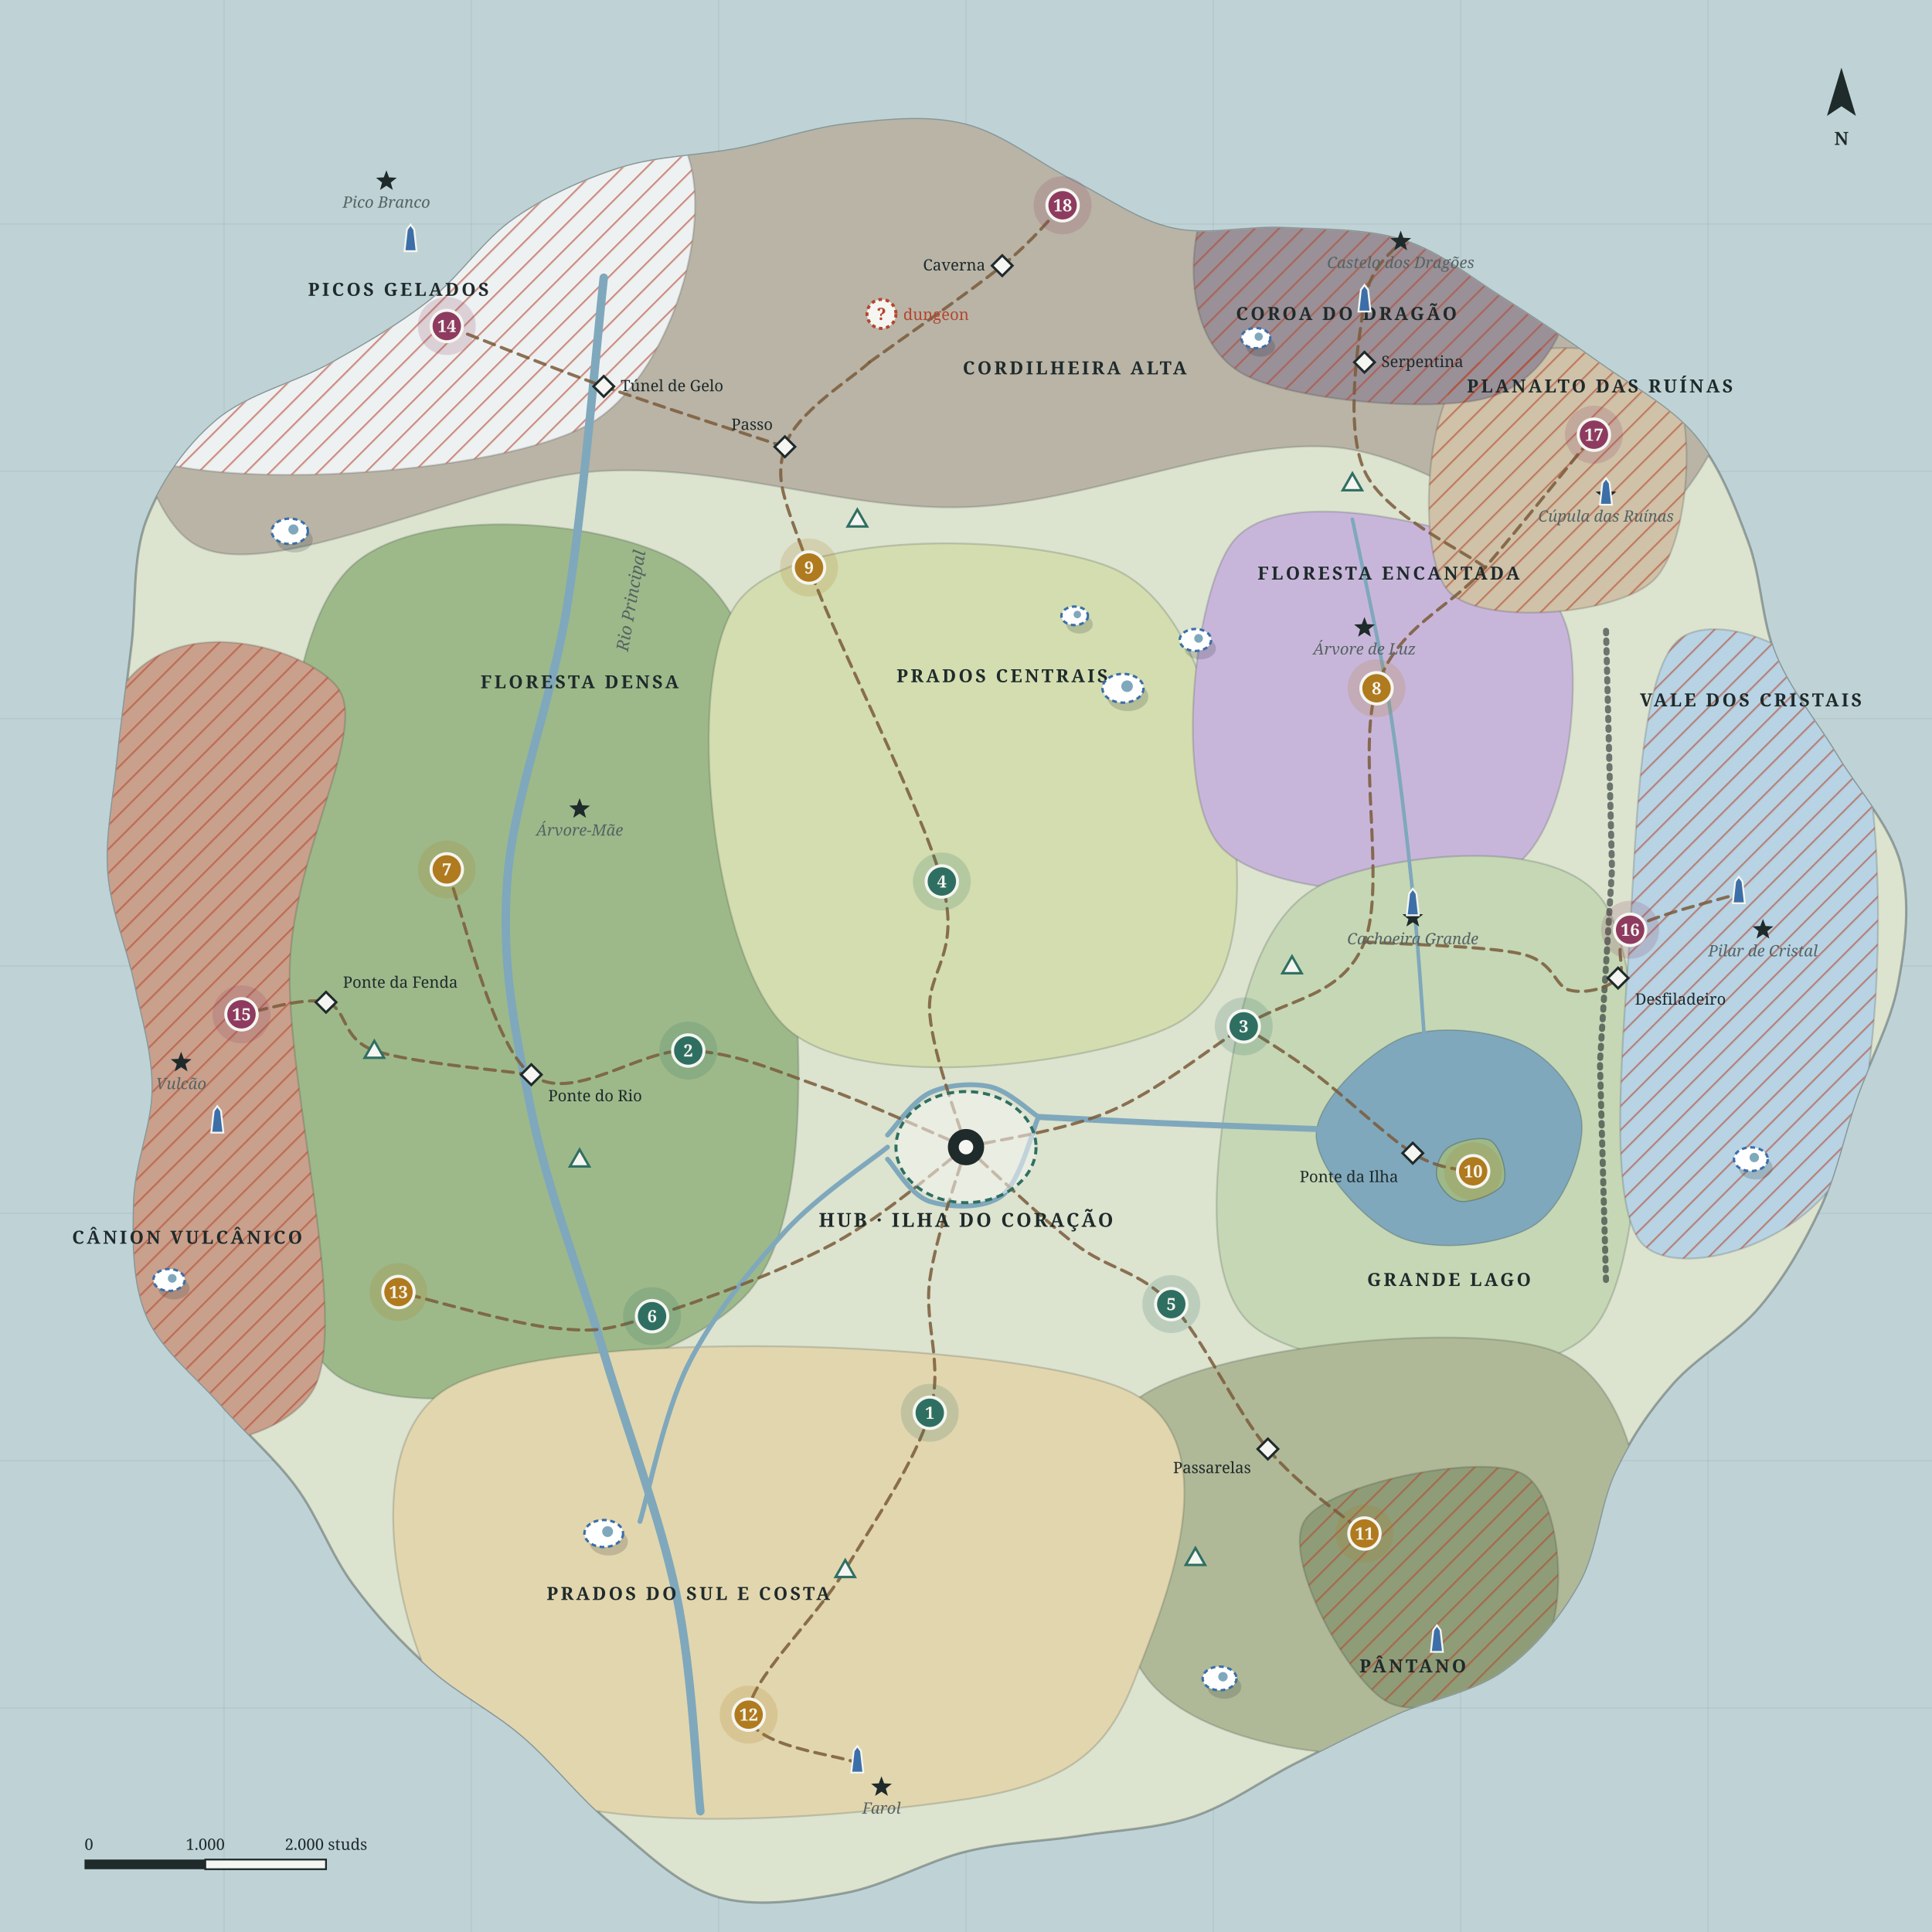
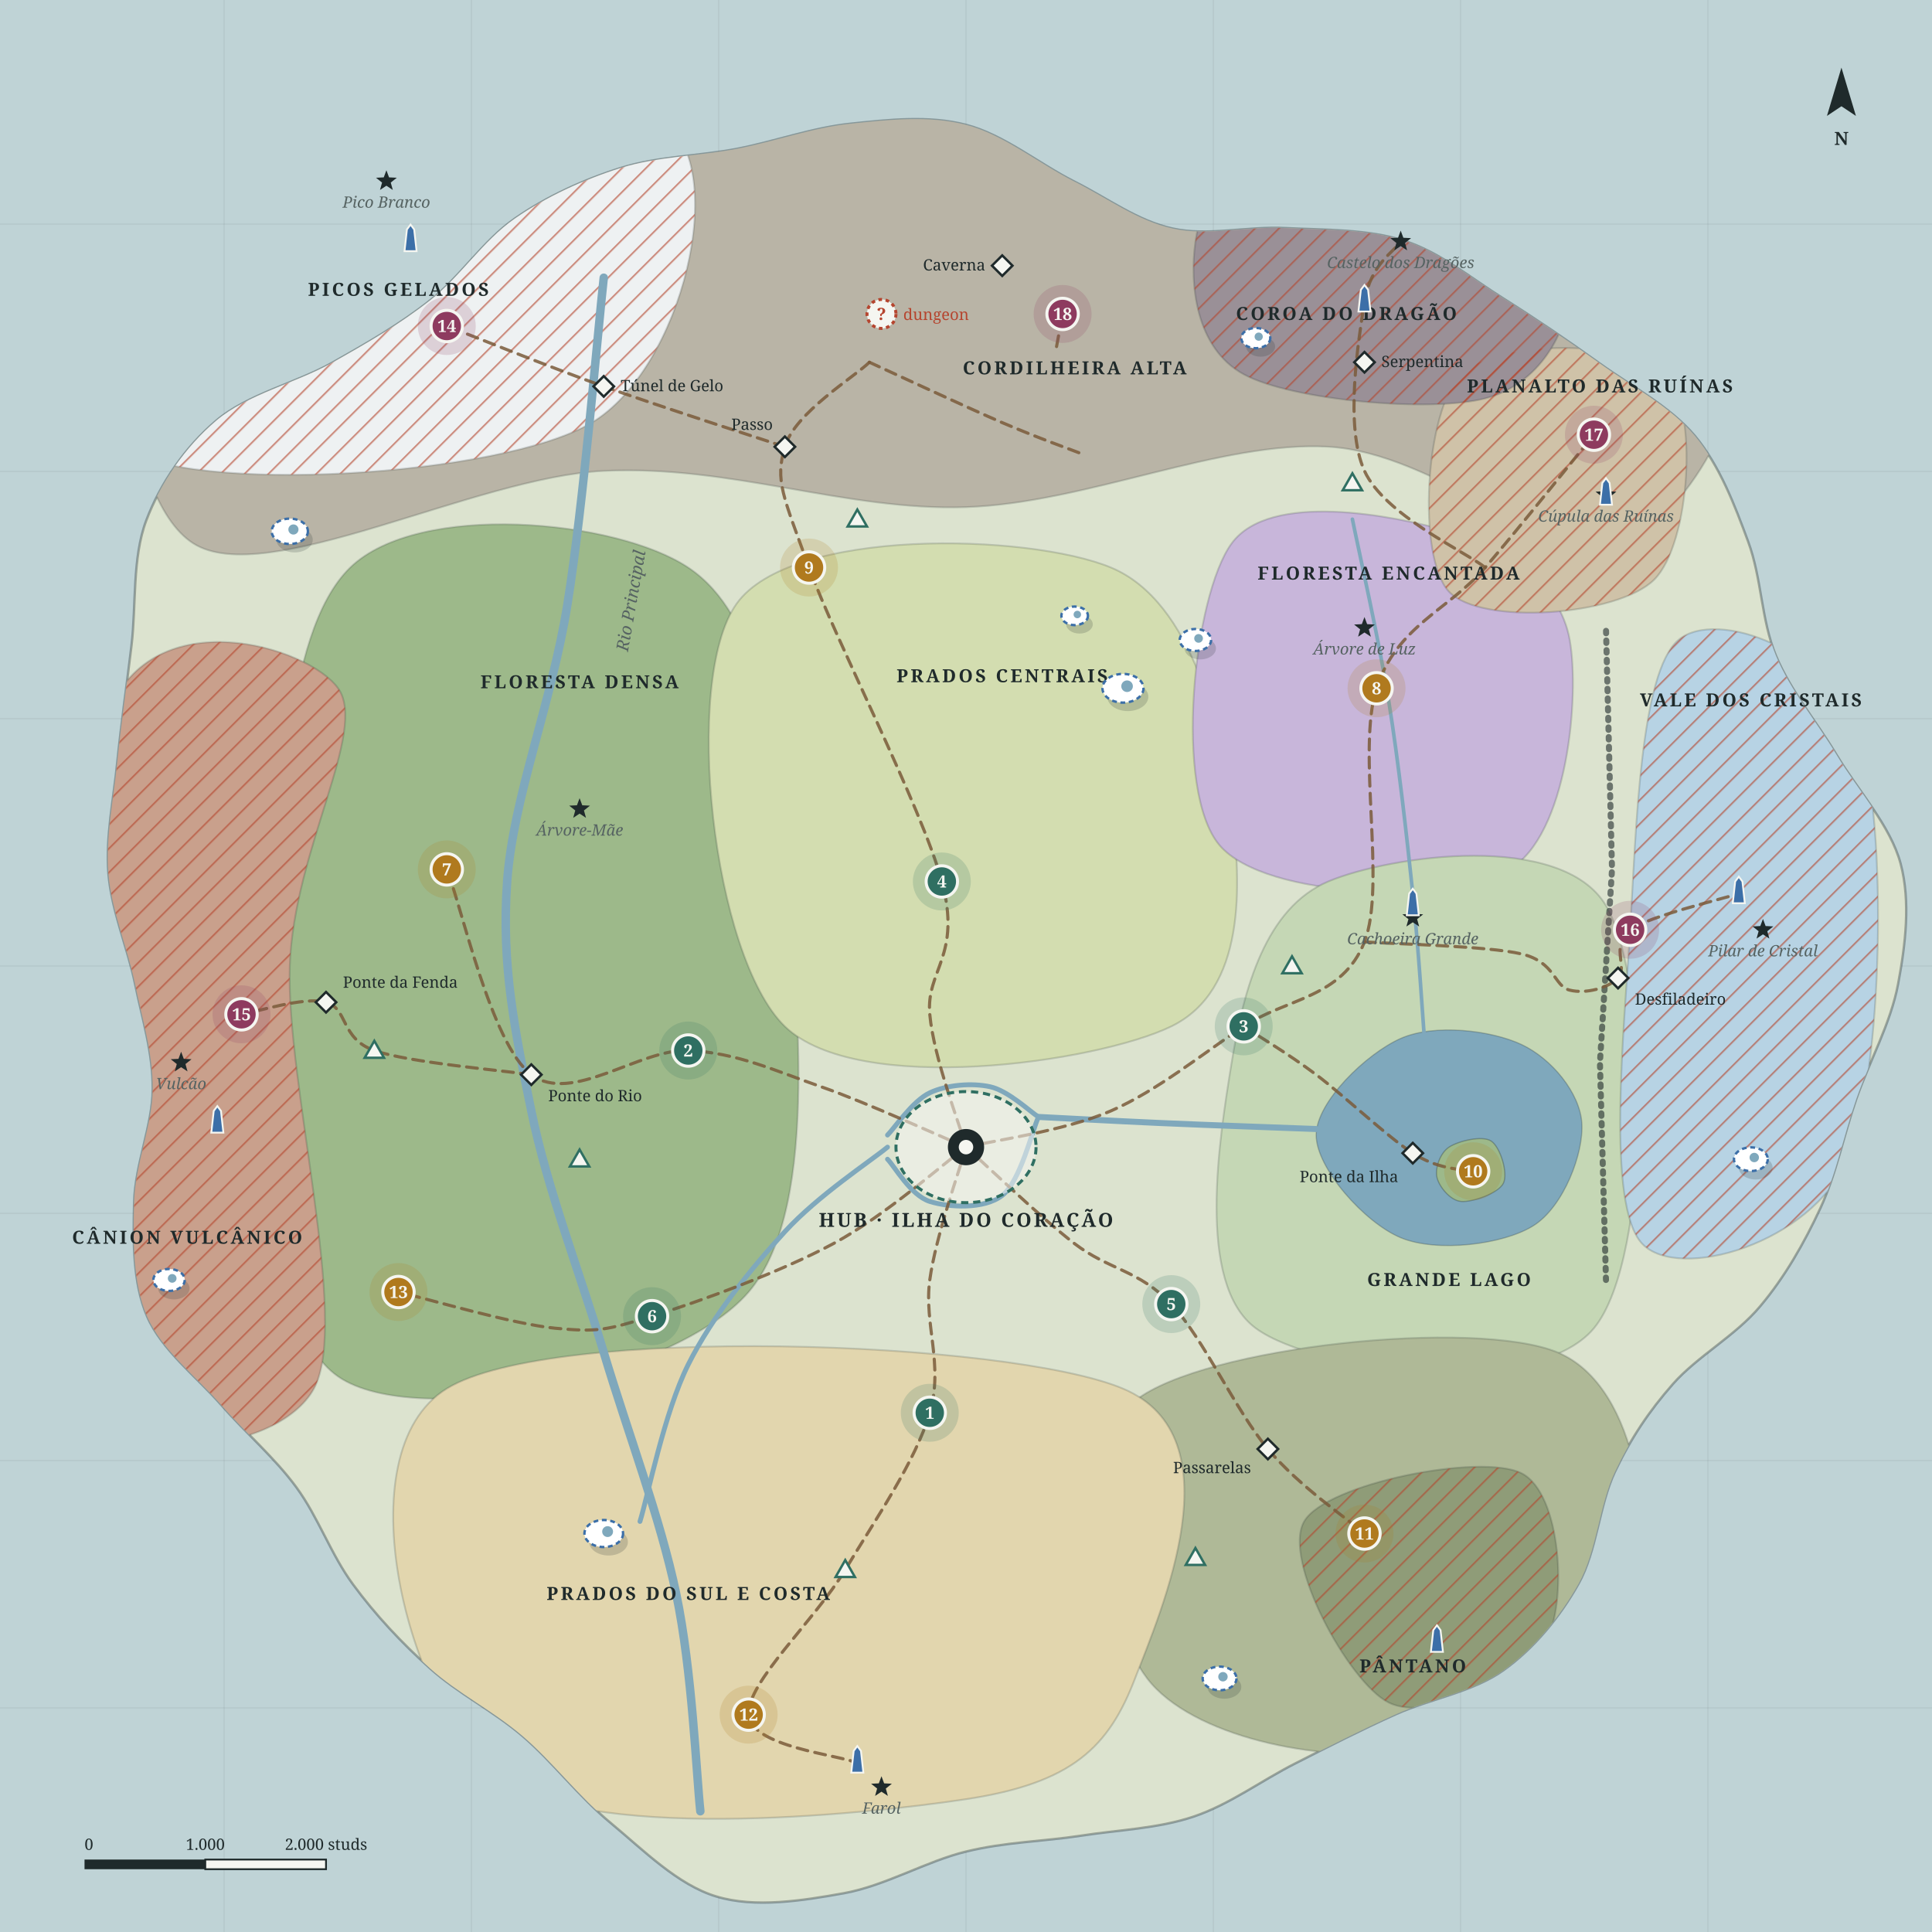
<svg xmlns="http://www.w3.org/2000/svg" viewBox="0 0 1600 1600" role="img" aria-labelledby="mapTitle mapDesc" class="worldmap">
  <style>
.m-region{font:600 15px Georgia,serif;letter-spacing:.14em}
.m-hub{font:700 16px Georgia,serif;letter-spacing:.12em}
.m-small{font:13px Georgia,serif}
.m-italic{font-style:italic}
.m-river{font:italic 14px Georgia,serif}
.m-farm{font:700 14px Georgia,serif}
</style>
  <defs>
    <pattern id="hatch" width="14" height="14" patternUnits="userSpaceOnUse" patternTransform="rotate(45)">
      <rect width="14" height="14" fill="none" />
      <line x1="0" y1="0" x2="0" y2="14" stroke="#B5452F" stroke-width="3" stroke-opacity="0.55" />
    </pattern>
    <clipPath id="land">
      <path d="M1571.9,815.0 C1578.0,782.5 1582.4,746.7 1574.0,715.2 C1565.5,683.6 1538.5,654.4 1521.3,625.7 C1504.1,597.0 1483.0,572.4 1470.7,542.9 C1458.5,513.4 1459.0,479.0 1447.8,448.7 C1436.6,418.4 1424.3,385.9 1403.8,361.2 C1383.2,336.6 1351.2,320.0 1324.8,301.0 C1298.3,282.0 1271.9,264.1 1244.9,247.1 C1217.9,230.2 1192.9,209.1 1162.9,199.4 C1132.8,189.7 1096.7,190.5 1064.8,188.9 C1032.8,187.2 1000.4,195.8 971.2,189.3 C941.9,182.9 917.9,164.5 889.4,150.2 C860.8,135.8 830.9,111.3 800.0,103.4 C769.1,95.4 735.8,99.2 704.2,102.5 C672.7,105.8 642.4,117.0 610.7,123.2 C579.1,129.3 544.9,129.5 514.2,139.1 C483.4,148.8 452.6,162.8 426.3,181.1 C400.0,199.4 381.6,228.8 356.3,248.7 C331.1,268.6 304.3,284.0 274.8,300.6 C245.3,317.2 204.7,326.6 179.1,348.4 C153.5,370.1 132.8,400.1 121.1,431.1 C109.4,462.1 112.9,501.4 108.9,534.6 C104.9,567.9 100.4,599.1 97.2,630.6 C94.1,662.0 87.4,692.7 89.8,723.4 C92.3,754.2 105.8,785.3 111.9,815.0 C118.0,844.7 126.6,871.7 126.5,901.9 C126.3,932.0 111.8,964.4 111.1,995.8 C110.3,1027.2 109.8,1062.2 121.8,1090.1 C133.9,1118.1 162.8,1140.1 183.4,1163.7 C204.0,1187.3 227.3,1207.0 245.5,1231.8 C263.6,1256.5 274.0,1287.2 292.4,1312.2 C310.8,1337.2 332.7,1360.7 356.1,1381.6 C379.5,1402.6 407.9,1416.4 432.9,1437.8 C457.9,1459.2 479.3,1487.9 506.1,1510.0 C532.8,1532.1 561.2,1561.0 593.3,1570.6 C625.4,1580.3 664.3,1574.1 698.8,1567.9 C733.2,1561.7 767.3,1541.3 800.0,1533.4 C832.7,1525.4 863.4,1525.1 894.8,1520.3 C926.2,1515.4 958.9,1514.4 988.6,1504.4 C1018.3,1494.4 1044.9,1474.4 1072.9,1460.3 C1100.8,1446.1 1127.6,1432.4 1156.3,1419.5 C1185.0,1406.7 1220.0,1401.1 1245.1,1383.2 C1270.3,1365.2 1291.8,1339.1 1307.2,1311.7 C1322.5,1284.4 1324.3,1246.5 1337.4,1218.9 C1350.5,1191.3 1365.5,1168.9 1385.5,1146.1 C1405.6,1123.3 1437.4,1106.1 1457.7,1081.8 C1478.1,1057.6 1494.2,1029.3 1507.5,1000.7 C1520.8,972.0 1526.6,941.0 1537.3,910.1 C1548.1,879.1 1565.8,847.5 1571.9,815.0 Z" />
    </clipPath>
  </defs>
  <rect width="1600" height="1600" fill="#BFD3D6" />
  <line x1="185.6" y1="0" x2="185.6" y2="1600" stroke="#1F2A2B" stroke-opacity="0.07" stroke-width="1" />
  <line x1="0" y1="1414.4" x2="1600" y2="1414.4" stroke="#1F2A2B" stroke-opacity="0.07" stroke-width="1" />
  <line x1="390.4" y1="0" x2="390.4" y2="1600" stroke="#1F2A2B" stroke-opacity="0.07" stroke-width="1" />
  <line x1="0" y1="1209.6" x2="1600" y2="1209.6" stroke="#1F2A2B" stroke-opacity="0.07" stroke-width="1" />
  <line x1="595.2" y1="0" x2="595.2" y2="1600" stroke="#1F2A2B" stroke-opacity="0.07" stroke-width="1" />
  <line x1="0" y1="1004.8" x2="1600" y2="1004.8" stroke="#1F2A2B" stroke-opacity="0.07" stroke-width="1" />
  <line x1="800.0" y1="0" x2="800.0" y2="1600" stroke="#1F2A2B" stroke-opacity="0.07" stroke-width="1" />
  <line x1="0" y1="800.0" x2="1600" y2="800.0" stroke="#1F2A2B" stroke-opacity="0.07" stroke-width="1" />
  <line x1="1004.8" y1="0" x2="1004.8" y2="1600" stroke="#1F2A2B" stroke-opacity="0.07" stroke-width="1" />
  <line x1="0" y1="595.2" x2="1600" y2="595.2" stroke="#1F2A2B" stroke-opacity="0.07" stroke-width="1" />
  <line x1="1209.6" y1="0" x2="1209.6" y2="1600" stroke="#1F2A2B" stroke-opacity="0.07" stroke-width="1" />
  <line x1="0" y1="390.4" x2="1600" y2="390.4" stroke="#1F2A2B" stroke-opacity="0.07" stroke-width="1" />
  <line x1="1414.4" y1="0" x2="1414.4" y2="1600" stroke="#1F2A2B" stroke-opacity="0.07" stroke-width="1" />
  <line x1="0" y1="185.6" x2="1600" y2="185.6" stroke="#1F2A2B" stroke-opacity="0.07" stroke-width="1" />
  <path d="M1571.9,815.0 C1578.0,782.5 1582.4,746.7 1574.0,715.2 C1565.5,683.6 1538.5,654.4 1521.3,625.7 C1504.1,597.0 1483.0,572.4 1470.7,542.9 C1458.5,513.4 1459.0,479.0 1447.8,448.7 C1436.6,418.4 1424.3,385.9 1403.8,361.2 C1383.2,336.6 1351.2,320.0 1324.8,301.0 C1298.3,282.0 1271.9,264.1 1244.9,247.1 C1217.9,230.2 1192.9,209.1 1162.9,199.4 C1132.8,189.7 1096.7,190.5 1064.8,188.9 C1032.8,187.2 1000.4,195.8 971.2,189.3 C941.9,182.9 917.9,164.5 889.4,150.2 C860.8,135.8 830.9,111.3 800.0,103.4 C769.1,95.4 735.8,99.2 704.2,102.5 C672.7,105.8 642.4,117.0 610.7,123.2 C579.1,129.3 544.9,129.5 514.2,139.1 C483.4,148.8 452.6,162.8 426.3,181.1 C400.0,199.4 381.6,228.8 356.3,248.7 C331.1,268.6 304.3,284.0 274.8,300.6 C245.3,317.2 204.7,326.6 179.1,348.4 C153.5,370.1 132.8,400.1 121.1,431.1 C109.4,462.1 112.9,501.4 108.9,534.6 C104.9,567.9 100.4,599.1 97.2,630.6 C94.1,662.0 87.4,692.7 89.8,723.4 C92.3,754.2 105.8,785.3 111.9,815.0 C118.0,844.7 126.6,871.7 126.5,901.9 C126.3,932.0 111.8,964.4 111.1,995.8 C110.3,1027.2 109.8,1062.2 121.8,1090.1 C133.9,1118.1 162.8,1140.1 183.4,1163.7 C204.0,1187.3 227.3,1207.0 245.5,1231.8 C263.6,1256.5 274.0,1287.2 292.4,1312.2 C310.8,1337.2 332.7,1360.7 356.1,1381.6 C379.5,1402.6 407.9,1416.4 432.9,1437.8 C457.9,1459.2 479.3,1487.9 506.1,1510.0 C532.8,1532.1 561.2,1561.0 593.3,1570.6 C625.4,1580.3 664.3,1574.1 698.8,1567.9 C733.2,1561.7 767.3,1541.3 800.0,1533.4 C832.7,1525.4 863.4,1525.1 894.8,1520.3 C926.2,1515.4 958.9,1514.4 988.6,1504.4 C1018.3,1494.4 1044.9,1474.4 1072.9,1460.3 C1100.8,1446.1 1127.6,1432.4 1156.3,1419.5 C1185.0,1406.7 1220.0,1401.1 1245.1,1383.2 C1270.3,1365.2 1291.8,1339.1 1307.2,1311.7 C1322.5,1284.4 1324.3,1246.5 1337.4,1218.9 C1350.5,1191.3 1365.5,1168.9 1385.5,1146.1 C1405.6,1123.3 1437.4,1106.1 1457.7,1081.8 C1478.1,1057.6 1494.2,1029.3 1507.5,1000.7 C1520.8,972.0 1526.6,941.0 1537.3,910.1 C1548.1,879.1 1565.8,847.5 1571.9,815.0 Z" fill="#DCE3CF" stroke="#1F2A2B" stroke-opacity="0.35" stroke-width="2" />
  <g clip-path="url(#land)">
    <path d="M160.0,450.0 C220.0,488.3 393.3,395.0 500.0,390.0 C606.7,385.0 700.0,423.3 800.0,420.0 C900.0,416.7 1010.0,365.0 1100.0,370.0 C1190.0,375.0 1283.3,466.7 1340.0,450.0 C1396.7,433.3 1453.3,326.7 1440.0,270.0 C1426.7,213.3 1353.3,143.3 1260.0,110.0 C1166.7,76.7 1010.0,76.7 880.0,70.0 C750.0,63.3 603.3,55.0 480.0,70.0 C356.7,85.0 193.3,96.7 140.0,160.0 C86.7,223.3 100.0,411.7 160.0,450.0 Z" fill="#B9B4A6" stroke="#1F2A2B" stroke-opacity="0.18" stroke-width="1.5" />
    <path d="M100.0,370.0 C155.0,410.0 415.0,395.0 490.0,350.0 C565.0,305.0 605.0,140.0 550.0,100.0 C495.0,60.0 235.0,65.0 160.0,110.0 C85.0,155.0 45.0,330.0 100.0,370.0 Z" fill="#EEF1F2" stroke="#1F2A2B" stroke-opacity="0.18" stroke-width="1.5" />
    <path d="M280.0,1140.0 C345.0,1185.0 558.3,1141.7 620.0,1070.0 C681.7,998.3 658.3,810.0 650.0,710.0 C641.7,610.0 630.0,510.0 570.0,470.0 C510.0,430.0 346.7,415.0 290.0,470.0 C233.3,525.0 231.7,688.3 230.0,800.0 C228.3,911.7 215.0,1095.0 280.0,1140.0 Z" fill="#9DB98A" stroke="#1F2A2B" stroke-opacity="0.18" stroke-width="1.5" />
    <path d="M60.0,1130.0 C88.3,1223.3 230.0,1205.0 260.0,1150.0 C290.0,1095.0 236.7,896.7 240.0,800.0 C243.3,703.3 305.0,605.0 280.0,570.0 C255.0,535.0 126.7,496.7 90.0,590.0 C53.3,683.3 31.7,1036.7 60.0,1130.0 Z" fill="#C9A08C" stroke="#1F2A2B" stroke-opacity="0.18" stroke-width="1.5" />
    <path d="M650.0,850.0 C710.0,908.3 908.3,880.0 970.0,850.0 C1031.7,820.0 1028.3,733.3 1020.0,670.0 C1011.7,606.7 988.3,498.3 920.0,470.0 C851.7,441.7 655.0,436.7 610.0,500.0 C565.0,563.3 590.0,791.7 650.0,850.0 Z" fill="#D3DDB0" stroke="#1F2A2B" stroke-opacity="0.18" stroke-width="1.5" />
    <path d="M1010.0,700.0 C1048.3,745.0 1201.7,748.3 1250.0,720.0 C1298.3,691.7 1308.3,576.7 1300.0,530.0 C1291.7,483.3 1246.7,453.3 1200.0,440.0 C1153.3,426.7 1051.7,406.7 1020.0,450.0 C988.3,493.3 971.7,655.0 1010.0,700.0 Z" fill="#C8B6DA" stroke="#1F2A2B" stroke-opacity="0.18" stroke-width="1.5" />
    <path d="M1040.0,1100.0 C1090.0,1136.7 1271.7,1158.3 1320.0,1100.0 C1368.3,1041.7 1366.7,811.7 1330.0,750.0 C1293.3,688.3 1151.7,708.3 1100.0,730.0 C1048.3,751.7 1030.0,818.3 1020.0,880.0 C1010.0,941.7 990.0,1063.3 1040.0,1100.0 Z" fill="#C5D7B5" stroke="#1F2A2B" stroke-opacity="0.18" stroke-width="1.5" />
    <path d="M1360.0,1030.0 C1390.0,1061.7 1500.0,1030.0 1530.0,960.0 C1560.0,890.0 1563.3,681.7 1540.0,610.0 C1516.7,538.3 1421.7,503.3 1390.0,530.0 C1358.3,556.7 1355.0,686.7 1350.0,770.0 C1345.0,853.3 1330.0,998.3 1360.0,1030.0 Z" fill="#B7D3E4" stroke="#1F2A2B" stroke-opacity="0.18" stroke-width="1.5" />
    <path d="M940.0,1160.0 C996.7,1115.0 1221.7,1091.7 1290.0,1120.0 C1358.3,1148.3 1371.7,1275.0 1350.0,1330.0 C1328.3,1385.0 1226.7,1440.0 1160.0,1450.0 C1093.3,1460.0 986.7,1438.3 950.0,1390.0 C913.3,1341.7 883.3,1205.0 940.0,1160.0 Z" fill="#AFB997" stroke="#1F2A2B" stroke-opacity="0.18" stroke-width="1.5" />
    <path d="M1080.0,1260.0 C1098.3,1228.3 1226.7,1203.3 1260.0,1220.0 C1293.3,1236.7 1298.3,1328.3 1280.0,1360.0 C1261.7,1391.7 1183.3,1426.7 1150.0,1410.0 C1116.7,1393.3 1061.7,1291.7 1080.0,1260.0 Z" fill="#8F9C78" stroke="#1F2A2B" stroke-opacity="0.18" stroke-width="1.5" />
    <path d="M370.0,1150.0 C456.7,1096.7 835.0,1110.0 930.0,1150.0 C1025.0,1190.0 961.7,1333.3 940.0,1390.0 C918.3,1446.7 888.3,1476.7 800.0,1490.0 C711.7,1503.3 481.7,1526.7 410.0,1470.0 C338.3,1413.3 283.3,1203.3 370.0,1150.0 Z" fill="#E2D6AE" stroke="#1F2A2B" stroke-opacity="0.18" stroke-width="1.5" />
    <path d="M1200.0,490.0 C1226.7,518.3 1340.0,510.0 1370.0,480.0 C1400.0,450.0 1406.7,338.3 1380.0,310.0 C1353.3,281.7 1240.0,280.0 1210.0,310.0 C1180.0,340.0 1173.3,461.7 1200.0,490.0 Z" fill="#CFC2A8" stroke="#1F2A2B" stroke-opacity="0.18" stroke-width="1.5" />
    <path d="M1030.0,310.0 C1070.0,331.7 1185.0,341.7 1230.0,330.0 C1275.0,318.3 1298.3,275.0 1300.0,240.0 C1301.7,205.0 1280.0,143.3 1240.0,120.0 C1200.0,96.7 1101.7,86.7 1060.0,100.0 C1018.3,113.3 995.0,165.0 990.0,200.0 C985.0,235.0 990.0,288.3 1030.0,310.0 Z" fill="#9A9097" stroke="#1F2A2B" stroke-opacity="0.18" stroke-width="1.5" />
    <path d="M100.0,370.0 C155.0,410.0 415.0,395.0 490.0,350.0 C565.0,305.0 605.0,140.0 550.0,100.0 C495.0,60.0 235.0,65.0 160.0,110.0 C85.0,155.0 45.0,330.0 100.0,370.0 Z" fill="url(#hatch)" />
    <path d="M60.0,1130.0 C88.3,1223.3 230.0,1205.0 260.0,1150.0 C290.0,1095.0 236.7,896.7 240.0,800.0 C243.3,703.3 305.0,605.0 280.0,570.0 C255.0,535.0 126.7,496.7 90.0,590.0 C53.3,683.3 31.7,1036.7 60.0,1130.0 Z" fill="url(#hatch)" />
    <path d="M1360.0,1030.0 C1390.0,1061.7 1500.0,1030.0 1530.0,960.0 C1560.0,890.0 1563.3,681.7 1540.0,610.0 C1516.7,538.3 1421.7,503.3 1390.0,530.0 C1358.3,556.7 1355.0,686.7 1350.0,770.0 C1345.0,853.3 1330.0,998.3 1360.0,1030.0 Z" fill="url(#hatch)" />
    <path d="M1080.0,1260.0 C1098.3,1228.3 1226.7,1203.3 1260.0,1220.0 C1293.3,1236.7 1298.3,1328.3 1280.0,1360.0 C1261.7,1391.7 1183.3,1426.7 1150.0,1410.0 C1116.7,1393.3 1061.7,1291.7 1080.0,1260.0 Z" fill="url(#hatch)" />
    <path d="M1200.0,490.0 C1226.7,518.3 1340.0,510.0 1370.0,480.0 C1400.0,450.0 1406.7,338.3 1380.0,310.0 C1353.3,281.7 1240.0,280.0 1210.0,310.0 C1180.0,340.0 1173.3,461.7 1200.0,490.0 Z" fill="url(#hatch)" />
    <path d="M1030.0,310.0 C1070.0,331.7 1185.0,341.7 1230.0,330.0 C1275.0,318.3 1298.3,275.0 1300.0,240.0 C1301.7,205.0 1280.0,143.3 1240.0,120.0 C1200.0,96.7 1101.7,86.7 1060.0,100.0 C1018.3,113.3 995.0,165.0 990.0,200.0 C985.0,235.0 990.0,288.3 1030.0,310.0 Z" fill="url(#hatch)" />
  </g>
  <polyline points="1330.0,1060.0 1325.0,880.0 1335.0,720.0 1330.0,520.0" fill="none" stroke="#1F2A2B" stroke-width="5" stroke-dasharray="2 6" stroke-linecap="round" opacity="0.6" />
  <path d="M1090.0,940.0 C1090.0,912.5 1131.7,872.5 1160.0,860.0 C1188.3,847.5 1235.0,853.3 1260.0,865.0 C1285.0,876.7 1308.3,905.0 1310.0,930.0 C1311.7,955.0 1295.0,999.2 1270.0,1015.0 C1245.0,1030.8 1190.0,1037.5 1160.0,1025.0 C1130.0,1012.5 1090.0,967.5 1090.0,940.0 Z" fill="#7FA8BC" stroke="#1F2A2B" stroke-opacity="0.25" />
  <path d="M1200.0,950.0 C1207.5,945.0 1227.5,940.0 1235.0,945.0 C1242.5,950.0 1249.2,971.7 1245.0,980.0 C1240.8,988.3 1219.2,995.8 1210.0,995.0 C1200.8,994.2 1191.7,982.5 1190.0,975.0 C1188.3,967.5 1192.5,955.0 1200.0,950.0 Z" fill="#9DB98A" stroke="#1F2A2B" stroke-opacity="0.3" />
  <path d="M500.0,230.0 C495.0,275.0 483.3,416.7 470.0,500.0 C456.7,583.3 425.0,660.0 420.0,730.0 C415.0,800.0 426.7,855.0 440.0,920.0 C453.3,985.0 480.0,1053.3 500.0,1120.0 C520.0,1186.7 546.7,1256.7 560.0,1320.0 C573.3,1383.3 576.7,1470.0 580.0,1500.0" fill="none" stroke="#7FA8BC" stroke-width="7" stroke-linecap="round" />
  <path d="M1090.0,935.0 C1068.3,934.2 998.3,931.7 960.0,930.0 C921.7,928.3 876.7,925.8 860.0,925.0" fill="none" stroke="#7FA8BC" stroke-width="5" stroke-linecap="round" />
  <path d="M860.0,925.0 C853.3,920.8 835.0,903.3 820.0,900.0 C805.0,896.7 784.2,898.3 770.0,905.0 C755.8,911.7 740.8,934.2 735.0,940.0" fill="none" stroke="#7FA8BC" stroke-width="4" stroke-linecap="round" />
  <path d="M860.0,925.0 C855.0,935.8 845.0,978.3 830.0,990.0 C815.0,1001.7 785.8,1000.0 770.0,995.0 C754.2,990.0 740.8,965.8 735.0,960.0" fill="none" stroke="#7FA8BC" stroke-width="4" stroke-linecap="round" />
  <path d="M735.0,950.0 C720.8,961.7 677.5,990.0 650.0,1020.0 C622.5,1050.0 590.0,1090.0 570.0,1130.0 C550.0,1170.0 536.7,1238.3 530.0,1260.0" fill="none" stroke="#7FA8BC" stroke-width="4" stroke-linecap="round" />
  <path d="M1120.0,430.0 C1125.0,455.0 1141.7,528.3 1150.0,580.0 C1158.3,631.7 1165.0,692.5 1170.0,740.0 C1175.0,787.5 1178.3,844.2 1180.0,865.0" fill="none" stroke="#7FA8BC" stroke-width="3" stroke-linecap="round" />
  <path d="M800.0,950.0 C795.0,931.7 773.3,876.7 770.0,840.0 C766.7,803.3 796.7,791.7 780.0,730.0 C763.3,668.3 691.7,530.0 670.0,470.0 C648.3,410.0 641.7,398.3 650.0,370.0 C658.3,341.7 708.3,311.7 720.0,300.0" fill="none" stroke="#7A5B3A" stroke-width="2.6" stroke-dasharray="9 6" stroke-linecap="round" opacity="0.85" />
  <path d="M650.0,370.0 C625.0,361.7 546.7,336.7 500.0,320.0 C453.3,303.3 391.7,278.3 370.0,270.0" fill="none" stroke="#7A5B3A" stroke-width="2.6" stroke-dasharray="9 6" stroke-linecap="round" opacity="0.85" />
-   <path d="M720.0,300.0 C738.3,286.7 803.3,241.7 830.0,220.0 C856.7,198.3 871.7,178.3 880.0,170.0" fill="none" stroke="#7A5B3A" stroke-width="2.6" stroke-dasharray="9 6" stroke-linecap="round" opacity="0.85" />
+   <path d="M720.0,300.0 C738.3,308.3 800.2,337.2 830.0,350.0 C859.8,362.8 887.5,372.5 899.0,377.0" fill="none" stroke="#7A5B3A" stroke-width="2.6" stroke-dasharray="9 6" stroke-linecap="round" opacity="0.85" />
+   <path d="M875.0,287.0 C875.8,282.5 879.2,264.5 880.0,260.0" fill="none" stroke="#7A5B3A" stroke-width="2.6" stroke-dasharray="9 6" stroke-linecap="round" opacity="0.85" />
  <path d="M800.0,950.0 C780.0,941.7 718.3,913.3 680.0,900.0 C641.7,886.7 610.0,871.7 570.0,870.0 C530.0,868.3 473.3,915.0 440.0,890.0 C406.7,865.0 381.7,748.3 370.0,720.0" fill="none" stroke="#7A5B3A" stroke-width="2.6" stroke-dasharray="9 6" stroke-linecap="round" opacity="0.85" />
  <path d="M440.0,890.0 C418.3,886.7 338.3,880.0 310.0,870.0 C281.7,860.0 288.3,835.0 270.0,830.0 C251.7,825.0 211.7,838.3 200.0,840.0" fill="none" stroke="#7A5B3A" stroke-width="2.6" stroke-dasharray="9 6" stroke-linecap="round" opacity="0.85" />
  <path d="M800.0,950.0 C820.0,945.0 881.7,936.7 920.0,920.0 C958.3,903.3 995.0,873.3 1030.0,850.0 C1065.0,826.7 1111.7,826.7 1130.0,780.0 C1148.3,733.3 1123.3,621.7 1140.0,570.0 C1156.7,518.3 1200.0,505.0 1230.0,470.0 C1260.0,435.0 1305.0,378.3 1320.0,360.0" fill="none" stroke="#7A5B3A" stroke-width="2.6" stroke-dasharray="9 6" stroke-linecap="round" opacity="0.85" />
  <path d="M1230.0,470.0 C1213.3,456.7 1146.7,426.7 1130.0,390.0 C1113.3,353.3 1125.0,281.7 1130.0,250.0 C1135.0,218.3 1155.0,208.3 1160.0,200.0" fill="none" stroke="#7A5B3A" stroke-width="2.6" stroke-dasharray="9 6" stroke-linecap="round" opacity="0.85" />
  <path d="M1030.0,850.0 C1040.0,856.7 1066.7,872.5 1090.0,890.0 C1113.3,907.5 1149.2,941.7 1170.0,955.0 C1190.8,968.3 1207.5,967.5 1215.0,970.0" fill="none" stroke="#7A5B3A" stroke-width="2.6" stroke-dasharray="9 6" stroke-linecap="round" opacity="0.85" />
  <path d="M1130.0,780.0 C1151.7,781.7 1231.7,783.3 1260.0,790.0 C1288.3,796.7 1286.7,816.7 1300.0,820.0 C1313.3,823.3 1331.7,818.3 1340.0,810.0 C1348.3,801.7 1333.3,781.7 1350.0,770.0 C1366.7,758.3 1425.0,745.0 1440.0,740.0" fill="none" stroke="#7A5B3A" stroke-width="2.6" stroke-dasharray="9 6" stroke-linecap="round" opacity="0.85" />
  <path d="M800.0,950.0 C815.0,963.3 861.7,1008.3 890.0,1030.0 C918.3,1051.7 943.3,1051.7 970.0,1080.0 C996.7,1108.3 1023.3,1168.3 1050.0,1200.0 C1076.7,1231.7 1116.7,1258.3 1130.0,1270.0" fill="none" stroke="#7A5B3A" stroke-width="2.6" stroke-dasharray="9 6" stroke-linecap="round" opacity="0.85" />
  <path d="M800.0,950.0 C795.0,968.3 775.0,1023.3 770.0,1060.0 C765.0,1096.7 781.7,1130.0 770.0,1170.0 C758.3,1210.0 725.0,1258.3 700.0,1300.0 C675.0,1341.7 618.3,1393.3 620.0,1420.0 C621.7,1446.7 695.0,1453.3 710.0,1460.0" fill="none" stroke="#7A5B3A" stroke-width="2.6" stroke-dasharray="9 6" stroke-linecap="round" opacity="0.85" />
  <path d="M800.0,950.0 C781.7,963.3 733.3,1006.7 690.0,1030.0 C646.7,1053.3 578.3,1078.3 540.0,1090.0 C501.7,1101.7 495.0,1103.3 460.0,1100.0 C425.0,1096.7 351.7,1075.0 330.0,1070.0" fill="none" stroke="#7A5B3A" stroke-width="2.6" stroke-dasharray="9 6" stroke-linecap="round" opacity="0.85" />
  <text x="890.0" y="310.0" class="m-region" text-anchor="middle" fill="#1F2A2B">CORDILHEIRA ALTA</text>
  <text x="330.0" y="245.0" class="m-region" text-anchor="middle" fill="#1F2A2B">PICOS GELADOS</text>
  <text x="480.0" y="570.0" class="m-region" text-anchor="middle" fill="#1F2A2B">FLORESTA DENSA</text>
  <text x="155.0" y="1030.0" class="m-region" text-anchor="middle" fill="#1F2A2B">CÂNION VULCÂNICO</text>
  <text x="830.0" y="565.0" class="m-region" text-anchor="middle" fill="#1F2A2B">PRADOS CENTRAIS</text>
  <text x="1150.0" y="480.0" class="m-region" text-anchor="middle" fill="#1F2A2B">FLORESTA ENCANTADA</text>
  <text x="1200.0" y="1065.0" class="m-region" text-anchor="middle" fill="#1F2A2B">GRANDE LAGO</text>
  <text x="1450.0" y="585.0" class="m-region" text-anchor="middle" fill="#1F2A2B">VALE DOS CRISTAIS</text>
  <text x="1170.0" y="1385.0" class="m-region" text-anchor="middle" fill="#1F2A2B">PÂNTANO</text>
  <text x="570.0" y="1325.0" class="m-region" text-anchor="middle" fill="#1F2A2B">PRADOS DO SUL E COSTA</text>
  <text x="1325.0" y="325.0" class="m-region" text-anchor="middle" fill="#1F2A2B">PLANALTO DAS RUÍNAS</text>
  <text x="1115.0" y="265.0" class="m-region" text-anchor="middle" fill="#1F2A2B">COROA DO DRAGÃO</text>
  <text x="520.0" y="540.0" class="m-river" fill="#566362" transform="rotate(-80 520.0 540.0)">Rio Principal</text>
  <ellipse cx="800.0" cy="950.0" rx="58" ry="46" fill="#F5F6F1" fill-opacity="0.55" stroke="#2F6F62" stroke-width="2.5" stroke-dasharray="6 4" />
  <circle cx="800.0" cy="950.0" r="15" fill="#1F2A2B" />
  <circle cx="800.0" cy="950.0" r="6" fill="#F5F6F1" />
  <text x="800.0" y="1016.0" class="m-hub" text-anchor="middle" fill="#1F2A2B">HUB · ILHA DO CORAÇÃO</text>
  <g>
    <path d="M472.0,966.0 L480.0,952.0 L488.0,966.0 Z" fill="#F5F6F1" stroke="#2F6F62" stroke-width="2" />
  </g>
  <g>
    <path d="M302.0,876.0 L310.0,862.0 L318.0,876.0 Z" fill="#F5F6F1" stroke="#2F6F62" stroke-width="2" />
  </g>
  <g>
    <path d="M702.0,436.0 L710.0,422.0 L718.0,436.0 Z" fill="#F5F6F1" stroke="#2F6F62" stroke-width="2" />
  </g>
  <g>
    <path d="M1062.0,806.0 L1070.0,792.0 L1078.0,806.0 Z" fill="#F5F6F1" stroke="#2F6F62" stroke-width="2" />
  </g>
  <g>
    <path d="M692.0,1306.0 L700.0,1292.0 L708.0,1306.0 Z" fill="#F5F6F1" stroke="#2F6F62" stroke-width="2" />
  </g>
  <g>
    <path d="M982.0,1296.0 L990.0,1282.0 L998.0,1296.0 Z" fill="#F5F6F1" stroke="#2F6F62" stroke-width="2" />
  </g>
  <g>
    <path d="M1112.0,406.0 L1120.0,392.0 L1128.0,406.0 Z" fill="#F5F6F1" stroke="#2F6F62" stroke-width="2" />
  </g>
  <g>
    <rect x="434.0" y="884.0" width="12" height="12" transform="rotate(45 440.0 890.0)" fill="#F5F6F1" stroke="#1F2A2B" stroke-width="2" />
    <text x="454.0" y="912.0" class="m-small" text-anchor="start" fill="#1F2A2B">Ponte do Rio</text>
  </g>
  <g>
    <rect x="264.0" y="824.0" width="12" height="12" transform="rotate(45 270.0 830.0)" fill="#F5F6F1" stroke="#1F2A2B" stroke-width="2" />
    <text x="284.0" y="818.0" class="m-small" text-anchor="start" fill="#1F2A2B">Ponte da Fenda</text>
  </g>
  <g>
    <rect x="644.0" y="364.0" width="12" height="12" transform="rotate(45 650.0 370.0)" fill="#F5F6F1" stroke="#1F2A2B" stroke-width="2" />
    <text x="640.0" y="356.0" class="m-small" text-anchor="end" fill="#1F2A2B">Passo</text>
  </g>
  <g>
    <rect x="494.0" y="314.0" width="12" height="12" transform="rotate(45 500.0 320.0)" fill="#F5F6F1" stroke="#1F2A2B" stroke-width="2" />
    <text x="514.0" y="324.0" class="m-small" text-anchor="start" fill="#1F2A2B">Túnel de Gelo</text>
  </g>
  <g>
    <rect x="1164.0" y="949.0" width="12" height="12" transform="rotate(45 1170.0 955.0)" fill="#F5F6F1" stroke="#1F2A2B" stroke-width="2" />
    <text x="1158.0" y="979.0" class="m-small" text-anchor="end" fill="#1F2A2B">Ponte da Ilha</text>
  </g>
  <g>
    <rect x="1334.0" y="804.0" width="12" height="12" transform="rotate(45 1340.0 810.0)" fill="#F5F6F1" stroke="#1F2A2B" stroke-width="2" />
    <text x="1354.0" y="832.0" class="m-small" text-anchor="start" fill="#1F2A2B">Desfiladeiro</text>
  </g>
  <g>
    <rect x="1044.0" y="1194.0" width="12" height="12" transform="rotate(45 1050.0 1200.0)" fill="#F5F6F1" stroke="#1F2A2B" stroke-width="2" />
    <text x="1036.0" y="1220.0" class="m-small" text-anchor="end" fill="#1F2A2B">Passarelas</text>
  </g>
  <g>
    <rect x="824.0" y="214.0" width="12" height="12" transform="rotate(45 830.0 220.0)" fill="#F5F6F1" stroke="#1F2A2B" stroke-width="2" />
    <text x="816.0" y="224.0" class="m-small" text-anchor="end" fill="#1F2A2B">Caverna</text>
  </g>
  <g>
    <rect x="1124.0" y="294.0" width="12" height="12" transform="rotate(45 1130.0 300.0)" fill="#F5F6F1" stroke="#1F2A2B" stroke-width="2" />
    <text x="1144.0" y="304.0" class="m-small" text-anchor="start" fill="#1F2A2B">Serpentina</text>
  </g>
  <g>
    <polygon points="480.0,661.0 482.2,666.9 488.6,667.2 483.6,671.2 485.3,677.3 480.0,673.8 474.7,677.3 476.4,671.2 471.4,667.2 477.8,666.9" fill="#1F2A2B" />
    <text x="480.0" y="692.0" class="m-small m-italic" text-anchor="middle" fill="#566362">Árvore-Mãe</text>
  </g>
  <g>
    <polygon points="150.0,871.0 152.2,876.9 158.6,877.2 153.6,881.2 155.3,887.3 150.0,883.8 144.7,887.3 146.4,881.2 141.4,877.2 147.8,876.9" fill="#1F2A2B" />
    <text x="150.0" y="902.0" class="m-small m-italic" text-anchor="middle" fill="#566362">Vulcão</text>
  </g>
  <g>
    <polygon points="320.0,141.0 322.2,146.9 328.6,147.2 323.6,151.2 325.3,157.3 320.0,153.8 314.7,157.3 316.4,151.2 311.4,147.2 317.8,146.9" fill="#1F2A2B" />
    <text x="320.0" y="172.0" class="m-small m-italic" text-anchor="middle" fill="#566362">Pico Branco</text>
  </g>
  <g>
    <polygon points="1170.0,751.0 1172.2,756.9 1178.6,757.2 1173.6,761.2 1175.3,767.3 1170.0,763.8 1164.7,767.3 1166.4,761.2 1161.4,757.2 1167.8,756.9" fill="#1F2A2B" />
    <text x="1170.0" y="782.0" class="m-small m-italic" text-anchor="middle" fill="#566362">Cachoeira Grande</text>
  </g>
  <g>
    <polygon points="1460.0,761.0 1462.2,766.9 1468.6,767.2 1463.6,771.2 1465.3,777.3 1460.0,773.8 1454.7,777.3 1456.4,771.2 1451.4,767.2 1457.8,766.9" fill="#1F2A2B" />
    <text x="1460.0" y="792.0" class="m-small m-italic" text-anchor="middle" fill="#566362">Pilar de Cristal</text>
  </g>
  <g>
    <polygon points="1130.0,511.0 1132.2,516.9 1138.6,517.2 1133.6,521.2 1135.3,527.3 1130.0,523.8 1124.7,527.3 1126.4,521.2 1121.4,517.2 1127.8,516.9" fill="#1F2A2B" />
    <text x="1130.0" y="542.0" class="m-small m-italic" text-anchor="middle" fill="#566362">Árvore de Luz</text>
  </g>
  <g>
    <polygon points="730.0,1471.0 732.2,1476.9 738.6,1477.2 733.6,1481.2 735.3,1487.3 730.0,1483.8 724.7,1487.3 726.4,1481.2 721.4,1477.2 727.8,1476.9" fill="#1F2A2B" />
    <text x="730.0" y="1502.0" class="m-small m-italic" text-anchor="middle" fill="#566362">Farol</text>
  </g>
  <g>
    <polygon points="1330.0,401.0 1332.2,406.9 1338.6,407.2 1333.6,411.2 1335.3,417.3 1330.0,413.8 1324.7,417.3 1326.4,411.2 1321.4,407.2 1327.8,406.9" fill="#1F2A2B" />
    <text x="1330.0" y="432.0" class="m-small m-italic" text-anchor="middle" fill="#566362">Cúpula das Ruínas</text>
  </g>
  <g>
    <polygon points="1160.0,191.0 1162.2,196.9 1168.6,197.2 1163.6,201.2 1165.3,207.3 1160.0,203.8 1154.7,207.3 1156.4,201.2 1151.4,197.2 1157.8,196.9" fill="#1F2A2B" />
    <text x="1160.0" y="222.0" class="m-small m-italic" text-anchor="middle" fill="#566362">Castelo dos Dragões</text>
  </g>
  <g>
    <circle cx="730.0" cy="260.0" r="12" fill="#F5F6F1" stroke="#B5452F" stroke-width="2.5" stroke-dasharray="3 3" />
    <text x="730.0" y="265.0" class="m-farm" text-anchor="middle" fill="#B5452F">?</text>
    <text x="748.0" y="265.0" class="m-small" fill="#B5452F">dungeon</text>
  </g>
  <g>
    <path d="M335.0,208.0 L337.0,190.0 L340.0,186.0 L343.0,190.0 L345.0,208.0 Z" fill="#3C6FA8" stroke="#F5F6F1" stroke-width="1.5" />
  </g>
  <g>
    <path d="M175.0,938.0 L177.0,920.0 L180.0,916.0 L183.0,920.0 L185.0,938.0 Z" fill="#3C6FA8" stroke="#F5F6F1" stroke-width="1.5" />
  </g>
  <g>
    <path d="M705.0,1468.0 L707.0,1450.0 L710.0,1446.0 L713.0,1450.0 L715.0,1468.0 Z" fill="#3C6FA8" stroke="#F5F6F1" stroke-width="1.5" />
  </g>
  <g>
    <path d="M1435.0,748.0 L1437.0,730.0 L1440.0,726.0 L1443.0,730.0 L1445.0,748.0 Z" fill="#3C6FA8" stroke="#F5F6F1" stroke-width="1.5" />
  </g>
  <g>
    <path d="M1325.0,418.0 L1327.0,400.0 L1330.0,396.0 L1333.0,400.0 L1335.0,418.0 Z" fill="#3C6FA8" stroke="#F5F6F1" stroke-width="1.5" />
  </g>
  <g>
    <path d="M1125.0,258.0 L1127.0,240.0 L1130.0,236.0 L1133.0,240.0 L1135.0,258.0 Z" fill="#3C6FA8" stroke="#F5F6F1" stroke-width="1.5" />
  </g>
  <g>
    <path d="M1185.0,1368.0 L1187.0,1350.0 L1190.0,1346.0 L1193.0,1350.0 L1195.0,1368.0 Z" fill="#3C6FA8" stroke="#F5F6F1" stroke-width="1.5" />
  </g>
  <g>
    <path d="M1165.0,758.0 L1167.0,740.0 L1170.0,736.0 L1173.0,740.0 L1175.0,758.0 Z" fill="#3C6FA8" stroke="#F5F6F1" stroke-width="1.5" />
  </g>
  <g>
    <ellipse cx="934.0" cy="577.0" rx="17.0" ry="11.9" fill="#1F2A2B" fill-opacity="0.18" />
    <ellipse cx="930.0" cy="570.0" rx="17.0" ry="11.9" fill="#FFFFFF" stroke="#3C6FA8" stroke-width="2" stroke-dasharray="4 3" />
    <circle cx="933.4" cy="568.3" r="4.8" fill="#7FA8BC" />
  </g>
  <g>
    <ellipse cx="994.0" cy="537.0" rx="13.0" ry="9.1" fill="#1F2A2B" fill-opacity="0.18" />
    <ellipse cx="990.0" cy="530.0" rx="13.0" ry="9.1" fill="#FFFFFF" stroke="#3C6FA8" stroke-width="2" stroke-dasharray="4 3" />
    <circle cx="992.6" cy="528.7" r="3.6" fill="#7FA8BC" />
  </g>
  <g>
    <ellipse cx="894.0" cy="517.0" rx="11.0" ry="7.7" fill="#1F2A2B" fill-opacity="0.18" />
    <ellipse cx="890.0" cy="510.0" rx="11.0" ry="7.7" fill="#FFFFFF" stroke="#3C6FA8" stroke-width="2" stroke-dasharray="4 3" />
    <circle cx="892.2" cy="508.9" r="3.1" fill="#7FA8BC" />
  </g>
  <g>
    <ellipse cx="504.0" cy="1277.0" rx="16.0" ry="11.2" fill="#1F2A2B" fill-opacity="0.18" />
    <ellipse cx="500.0" cy="1270.0" rx="16.0" ry="11.2" fill="#FFFFFF" stroke="#3C6FA8" stroke-width="2" stroke-dasharray="4 3" />
    <circle cx="503.2" cy="1268.4" r="4.5" fill="#7FA8BC" />
  </g>
  <g>
    <ellipse cx="1014.0" cy="1397.0" rx="14.0" ry="9.8" fill="#1F2A2B" fill-opacity="0.18" />
    <ellipse cx="1010.0" cy="1390.0" rx="14.0" ry="9.8" fill="#FFFFFF" stroke="#3C6FA8" stroke-width="2" stroke-dasharray="4 3" />
    <circle cx="1012.8" cy="1388.6" r="3.9" fill="#7FA8BC" />
  </g>
  <g>
    <ellipse cx="244.0" cy="447.0" rx="15.0" ry="10.5" fill="#1F2A2B" fill-opacity="0.18" />
    <ellipse cx="240.0" cy="440.0" rx="15.0" ry="10.5" fill="#FFFFFF" stroke="#3C6FA8" stroke-width="2" stroke-dasharray="4 3" />
    <circle cx="243.0" cy="438.5" r="4.2" fill="#7FA8BC" />
  </g>
  <g>
    <ellipse cx="144.0" cy="1067.0" rx="13.0" ry="9.1" fill="#1F2A2B" fill-opacity="0.18" />
    <ellipse cx="140.0" cy="1060.0" rx="13.0" ry="9.1" fill="#FFFFFF" stroke="#3C6FA8" stroke-width="2" stroke-dasharray="4 3" />
    <circle cx="142.6" cy="1058.7" r="3.6" fill="#7FA8BC" />
  </g>
  <g>
    <ellipse cx="1454.0" cy="967.0" rx="14.0" ry="9.8" fill="#1F2A2B" fill-opacity="0.18" />
    <ellipse cx="1450.0" cy="960.0" rx="14.0" ry="9.8" fill="#FFFFFF" stroke="#3C6FA8" stroke-width="2" stroke-dasharray="4 3" />
    <circle cx="1452.8" cy="958.6" r="3.9" fill="#7FA8BC" />
  </g>
  <g>
    <ellipse cx="1044.0" cy="287.0" rx="12.0" ry="8.4" fill="#1F2A2B" fill-opacity="0.18" />
    <ellipse cx="1040.0" cy="280.0" rx="12.0" ry="8.4" fill="#FFFFFF" stroke="#3C6FA8" stroke-width="2" stroke-dasharray="4 3" />
    <circle cx="1042.4" cy="278.8" r="3.4" fill="#7FA8BC" />
  </g>
  <g class="farm">
    <circle cx="770.0" cy="1170.0" r="24" fill="#2F6F62" fill-opacity="0.18" />
    <circle cx="770.0" cy="1170.0" r="13" fill="#2F6F62" stroke="#F5F6F1" stroke-width="2.5" />
    <text x="770.0" y="1175.0" class="m-farm" text-anchor="middle" fill="#F5F6F1">1</text>
  </g>
  <g class="farm">
    <circle cx="570.0" cy="870.0" r="24" fill="#2F6F62" fill-opacity="0.18" />
    <circle cx="570.0" cy="870.0" r="13" fill="#2F6F62" stroke="#F5F6F1" stroke-width="2.5" />
    <text x="570.0" y="875.0" class="m-farm" text-anchor="middle" fill="#F5F6F1">2</text>
  </g>
  <g class="farm">
    <circle cx="1030.0" cy="850.0" r="24" fill="#2F6F62" fill-opacity="0.18" />
    <circle cx="1030.0" cy="850.0" r="13" fill="#2F6F62" stroke="#F5F6F1" stroke-width="2.5" />
    <text x="1030.0" y="855.0" class="m-farm" text-anchor="middle" fill="#F5F6F1">3</text>
  </g>
  <g class="farm">
    <circle cx="780.0" cy="730.0" r="24" fill="#2F6F62" fill-opacity="0.18" />
    <circle cx="780.0" cy="730.0" r="13" fill="#2F6F62" stroke="#F5F6F1" stroke-width="2.5" />
    <text x="780.0" y="735.0" class="m-farm" text-anchor="middle" fill="#F5F6F1">4</text>
  </g>
  <g class="farm">
    <circle cx="970.0" cy="1080.0" r="24" fill="#2F6F62" fill-opacity="0.18" />
    <circle cx="970.0" cy="1080.0" r="13" fill="#2F6F62" stroke="#F5F6F1" stroke-width="2.5" />
    <text x="970.0" y="1085.0" class="m-farm" text-anchor="middle" fill="#F5F6F1">5</text>
  </g>
  <g class="farm">
    <circle cx="540.0" cy="1090.0" r="24" fill="#2F6F62" fill-opacity="0.18" />
    <circle cx="540.0" cy="1090.0" r="13" fill="#2F6F62" stroke="#F5F6F1" stroke-width="2.5" />
    <text x="540.0" y="1095.0" class="m-farm" text-anchor="middle" fill="#F5F6F1">6</text>
  </g>
  <g class="farm">
    <circle cx="370.0" cy="720.0" r="24" fill="#B07A1E" fill-opacity="0.18" />
    <circle cx="370.0" cy="720.0" r="13" fill="#B07A1E" stroke="#F5F6F1" stroke-width="2.5" />
    <text x="370.0" y="725.0" class="m-farm" text-anchor="middle" fill="#F5F6F1">7</text>
  </g>
  <g class="farm">
    <circle cx="1140.0" cy="570.0" r="24" fill="#B07A1E" fill-opacity="0.18" />
    <circle cx="1140.0" cy="570.0" r="13" fill="#B07A1E" stroke="#F5F6F1" stroke-width="2.5" />
    <text x="1140.0" y="575.0" class="m-farm" text-anchor="middle" fill="#F5F6F1">8</text>
  </g>
  <g class="farm">
    <circle cx="670.0" cy="470.0" r="24" fill="#B07A1E" fill-opacity="0.18" />
    <circle cx="670.0" cy="470.0" r="13" fill="#B07A1E" stroke="#F5F6F1" stroke-width="2.5" />
    <text x="670.0" y="475.0" class="m-farm" text-anchor="middle" fill="#F5F6F1">9</text>
  </g>
  <g class="farm">
    <circle cx="1220.0" cy="970.0" r="24" fill="#B07A1E" fill-opacity="0.18" />
    <circle cx="1220.0" cy="970.0" r="13" fill="#B07A1E" stroke="#F5F6F1" stroke-width="2.5" />
    <text x="1220.0" y="975.0" class="m-farm" text-anchor="middle" fill="#F5F6F1">10</text>
  </g>
  <g class="farm">
    <circle cx="1130.0" cy="1270.0" r="24" fill="#B07A1E" fill-opacity="0.18" />
    <circle cx="1130.0" cy="1270.0" r="13" fill="#B07A1E" stroke="#F5F6F1" stroke-width="2.5" />
    <text x="1130.0" y="1275.0" class="m-farm" text-anchor="middle" fill="#F5F6F1">11</text>
  </g>
  <g class="farm">
    <circle cx="620.0" cy="1420.0" r="24" fill="#B07A1E" fill-opacity="0.18" />
    <circle cx="620.0" cy="1420.0" r="13" fill="#B07A1E" stroke="#F5F6F1" stroke-width="2.5" />
    <text x="620.0" y="1425.0" class="m-farm" text-anchor="middle" fill="#F5F6F1">12</text>
  </g>
  <g class="farm">
    <circle cx="330.0" cy="1070.0" r="24" fill="#B07A1E" fill-opacity="0.18" />
    <circle cx="330.0" cy="1070.0" r="13" fill="#B07A1E" stroke="#F5F6F1" stroke-width="2.5" />
    <text x="330.0" y="1075.0" class="m-farm" text-anchor="middle" fill="#F5F6F1">13</text>
  </g>
  <g class="farm">
    <circle cx="370.0" cy="270.0" r="24" fill="#8E3B5F" fill-opacity="0.18" />
    <circle cx="370.0" cy="270.0" r="13" fill="#8E3B5F" stroke="#F5F6F1" stroke-width="2.5" />
    <text x="370.0" y="275.0" class="m-farm" text-anchor="middle" fill="#F5F6F1">14</text>
  </g>
  <g class="farm">
    <circle cx="200.0" cy="840.0" r="24" fill="#8E3B5F" fill-opacity="0.18" />
    <circle cx="200.0" cy="840.0" r="13" fill="#8E3B5F" stroke="#F5F6F1" stroke-width="2.5" />
    <text x="200.0" y="845.0" class="m-farm" text-anchor="middle" fill="#F5F6F1">15</text>
  </g>
  <g class="farm">
    <circle cx="1350.0" cy="770.0" r="24" fill="#8E3B5F" fill-opacity="0.18" />
    <circle cx="1350.0" cy="770.0" r="13" fill="#8E3B5F" stroke="#F5F6F1" stroke-width="2.5" />
    <text x="1350.0" y="775.0" class="m-farm" text-anchor="middle" fill="#F5F6F1">16</text>
  </g>
  <g class="farm">
    <circle cx="1320.0" cy="360.0" r="24" fill="#8E3B5F" fill-opacity="0.18" />
    <circle cx="1320.0" cy="360.0" r="13" fill="#8E3B5F" stroke="#F5F6F1" stroke-width="2.5" />
    <text x="1320.0" y="365.0" class="m-farm" text-anchor="middle" fill="#F5F6F1">17</text>
  </g>
  <g class="farm">
-     <circle cx="880.0" cy="170.0" r="24" fill="#8E3B5F" fill-opacity="0.18" />
-     <circle cx="880.0" cy="170.0" r="13" fill="#8E3B5F" stroke="#F5F6F1" stroke-width="2.5" />
-     <text x="880.0" y="175.0" class="m-farm" text-anchor="middle" fill="#F5F6F1">18</text>
+     <circle cx="880.0" cy="260.0" r="24" fill="#8E3B5F" fill-opacity="0.18" />
+     <circle cx="880.0" cy="260.0" r="13" fill="#8E3B5F" stroke="#F5F6F1" stroke-width="2.5" />
+     <text x="880.0" y="265.0" class="m-farm" text-anchor="middle" fill="#F5F6F1">18</text>
  </g>
  <g>
    <rect x="70" y="1540" width="100" height="8" fill="#1F2A2B" />
    <rect x="170" y="1540" width="100" height="8" fill="#F5F6F1" stroke="#1F2A2B" stroke-width="1.5" />
    <text x="70" y="1532" class="m-small" fill="#1F2A2B">0</text>
    <text x="170" y="1532" class="m-small" text-anchor="middle" fill="#1F2A2B">1.000</text>
    <text x="270" y="1532" class="m-small" text-anchor="middle" fill="#1F2A2B">2.000 studs</text>
  </g>
  <g>
    <polygon points="1525,56 1537,96 1525,88 1513,96" fill="#1F2A2B" />
    <text x="1525" y="120" class="m-region" text-anchor="middle" fill="#1F2A2B">N</text>
  </g>
</svg>
